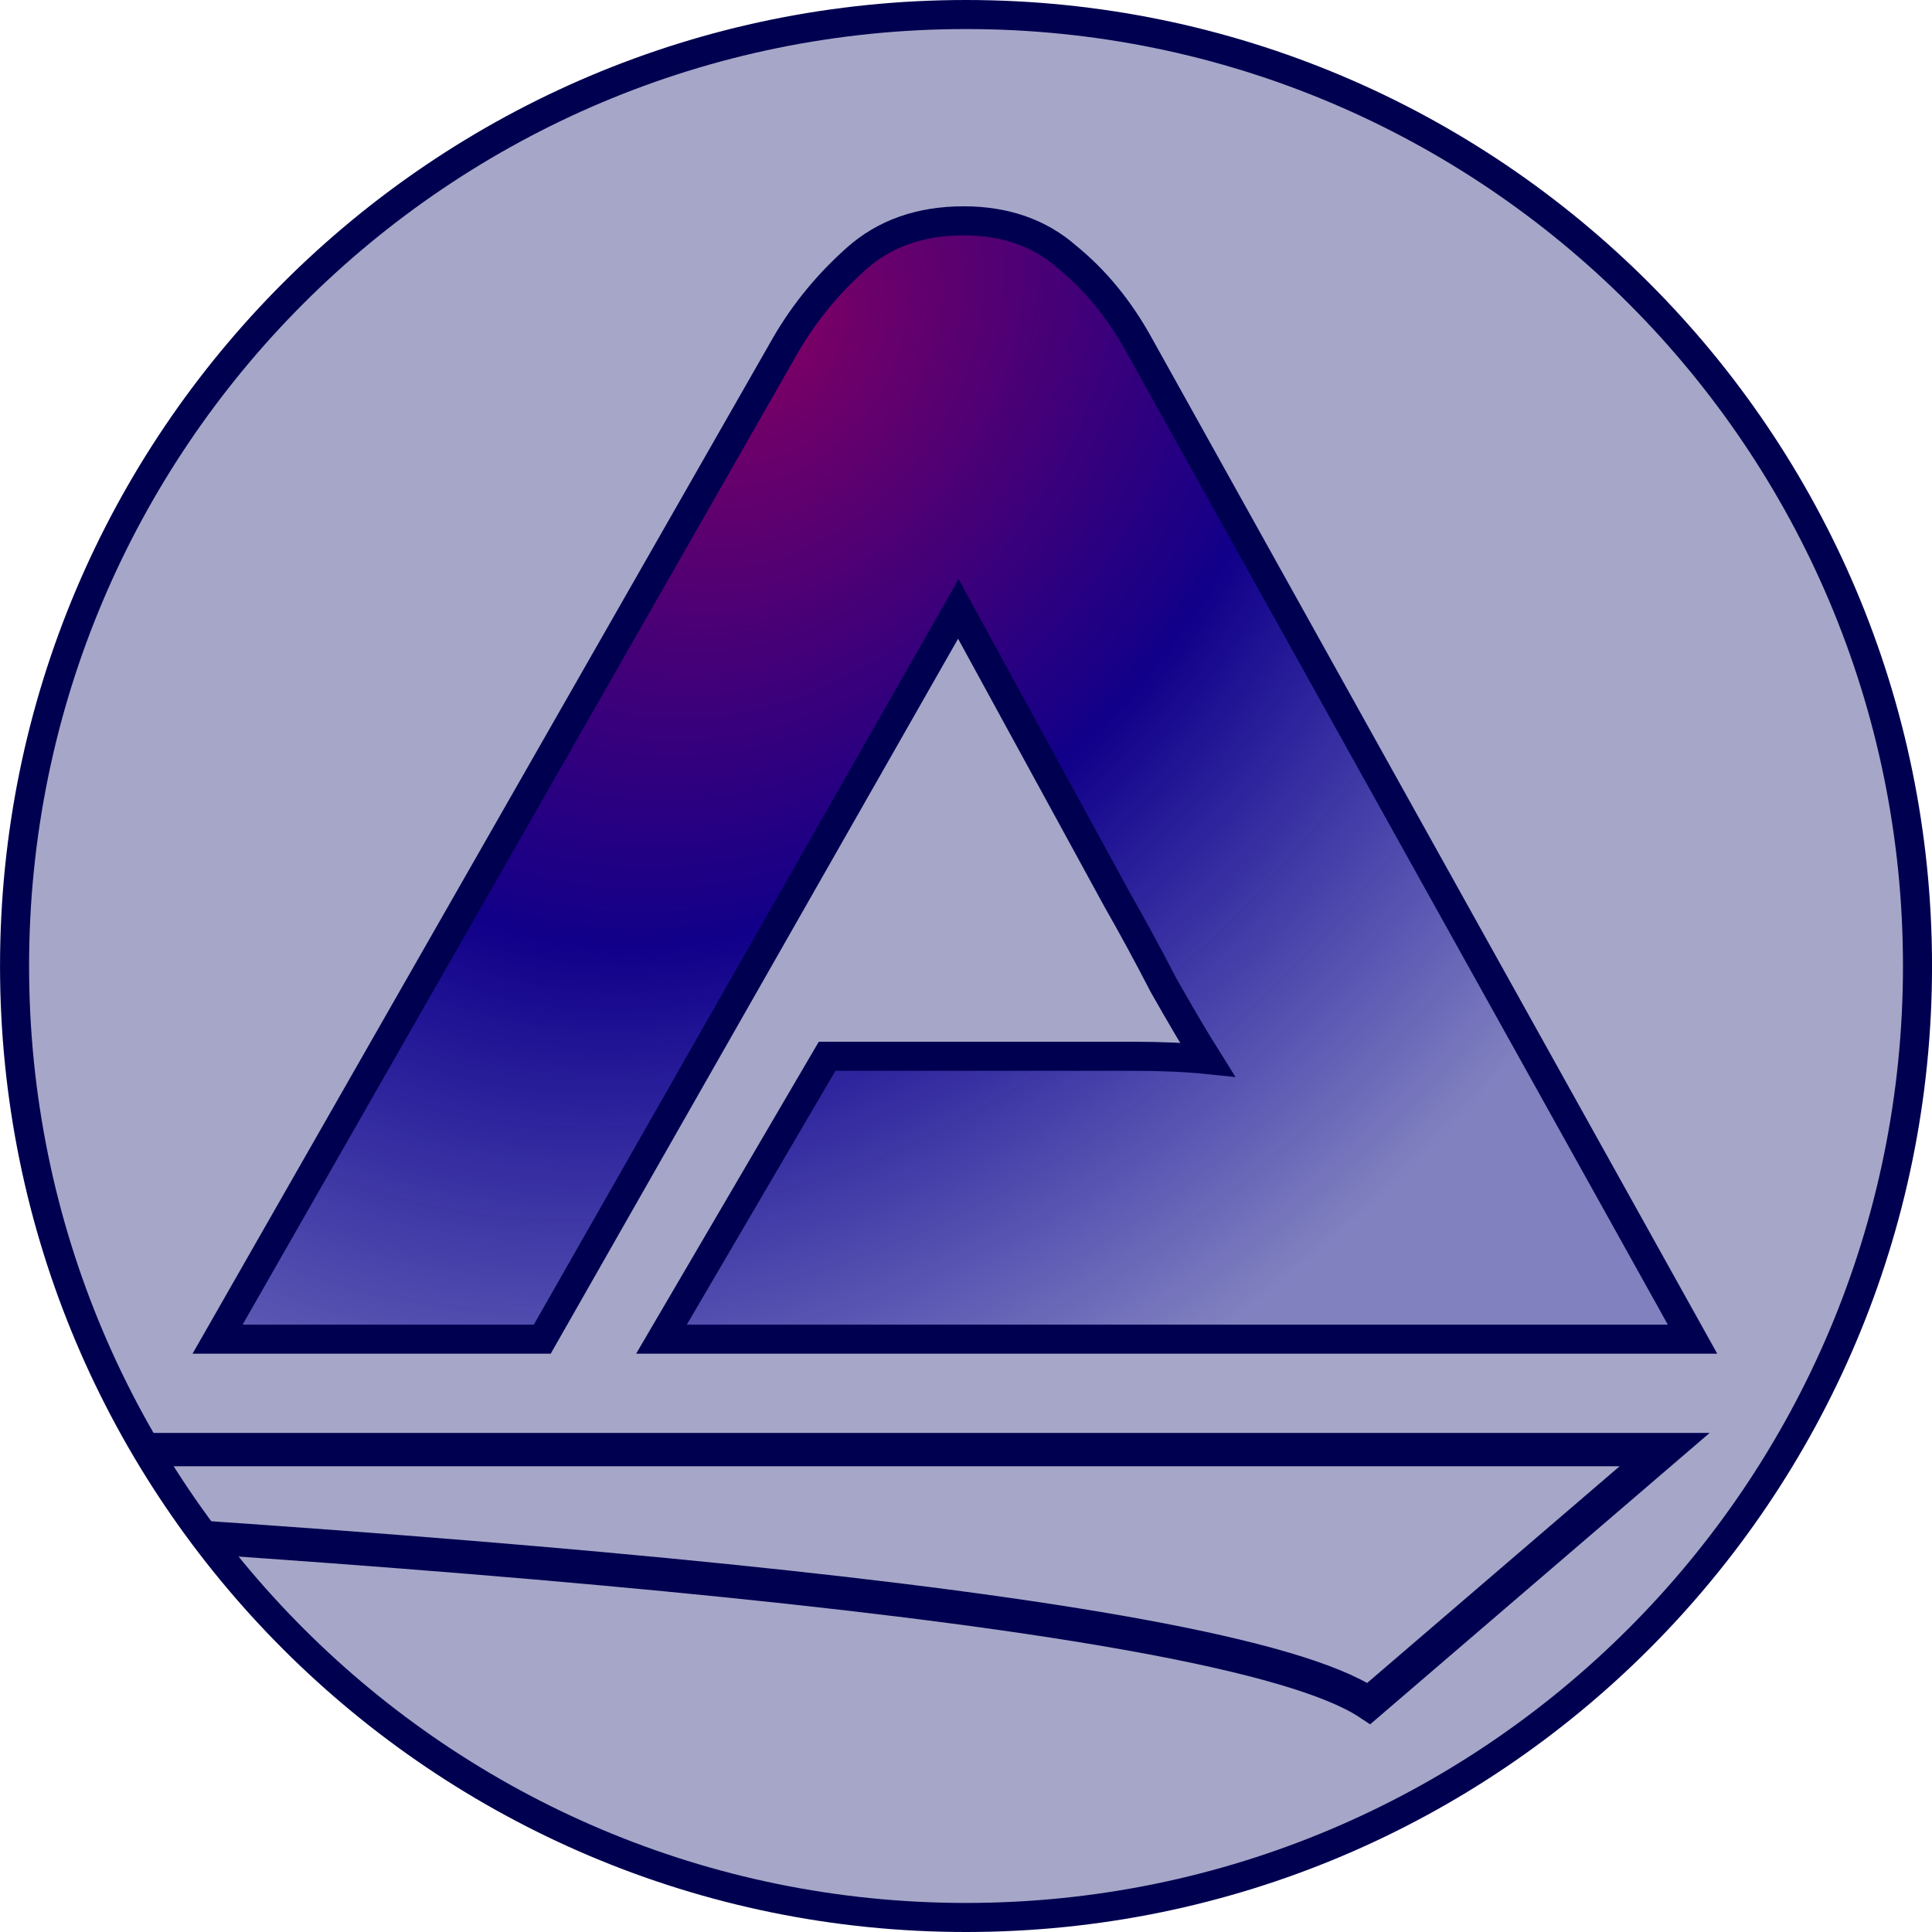
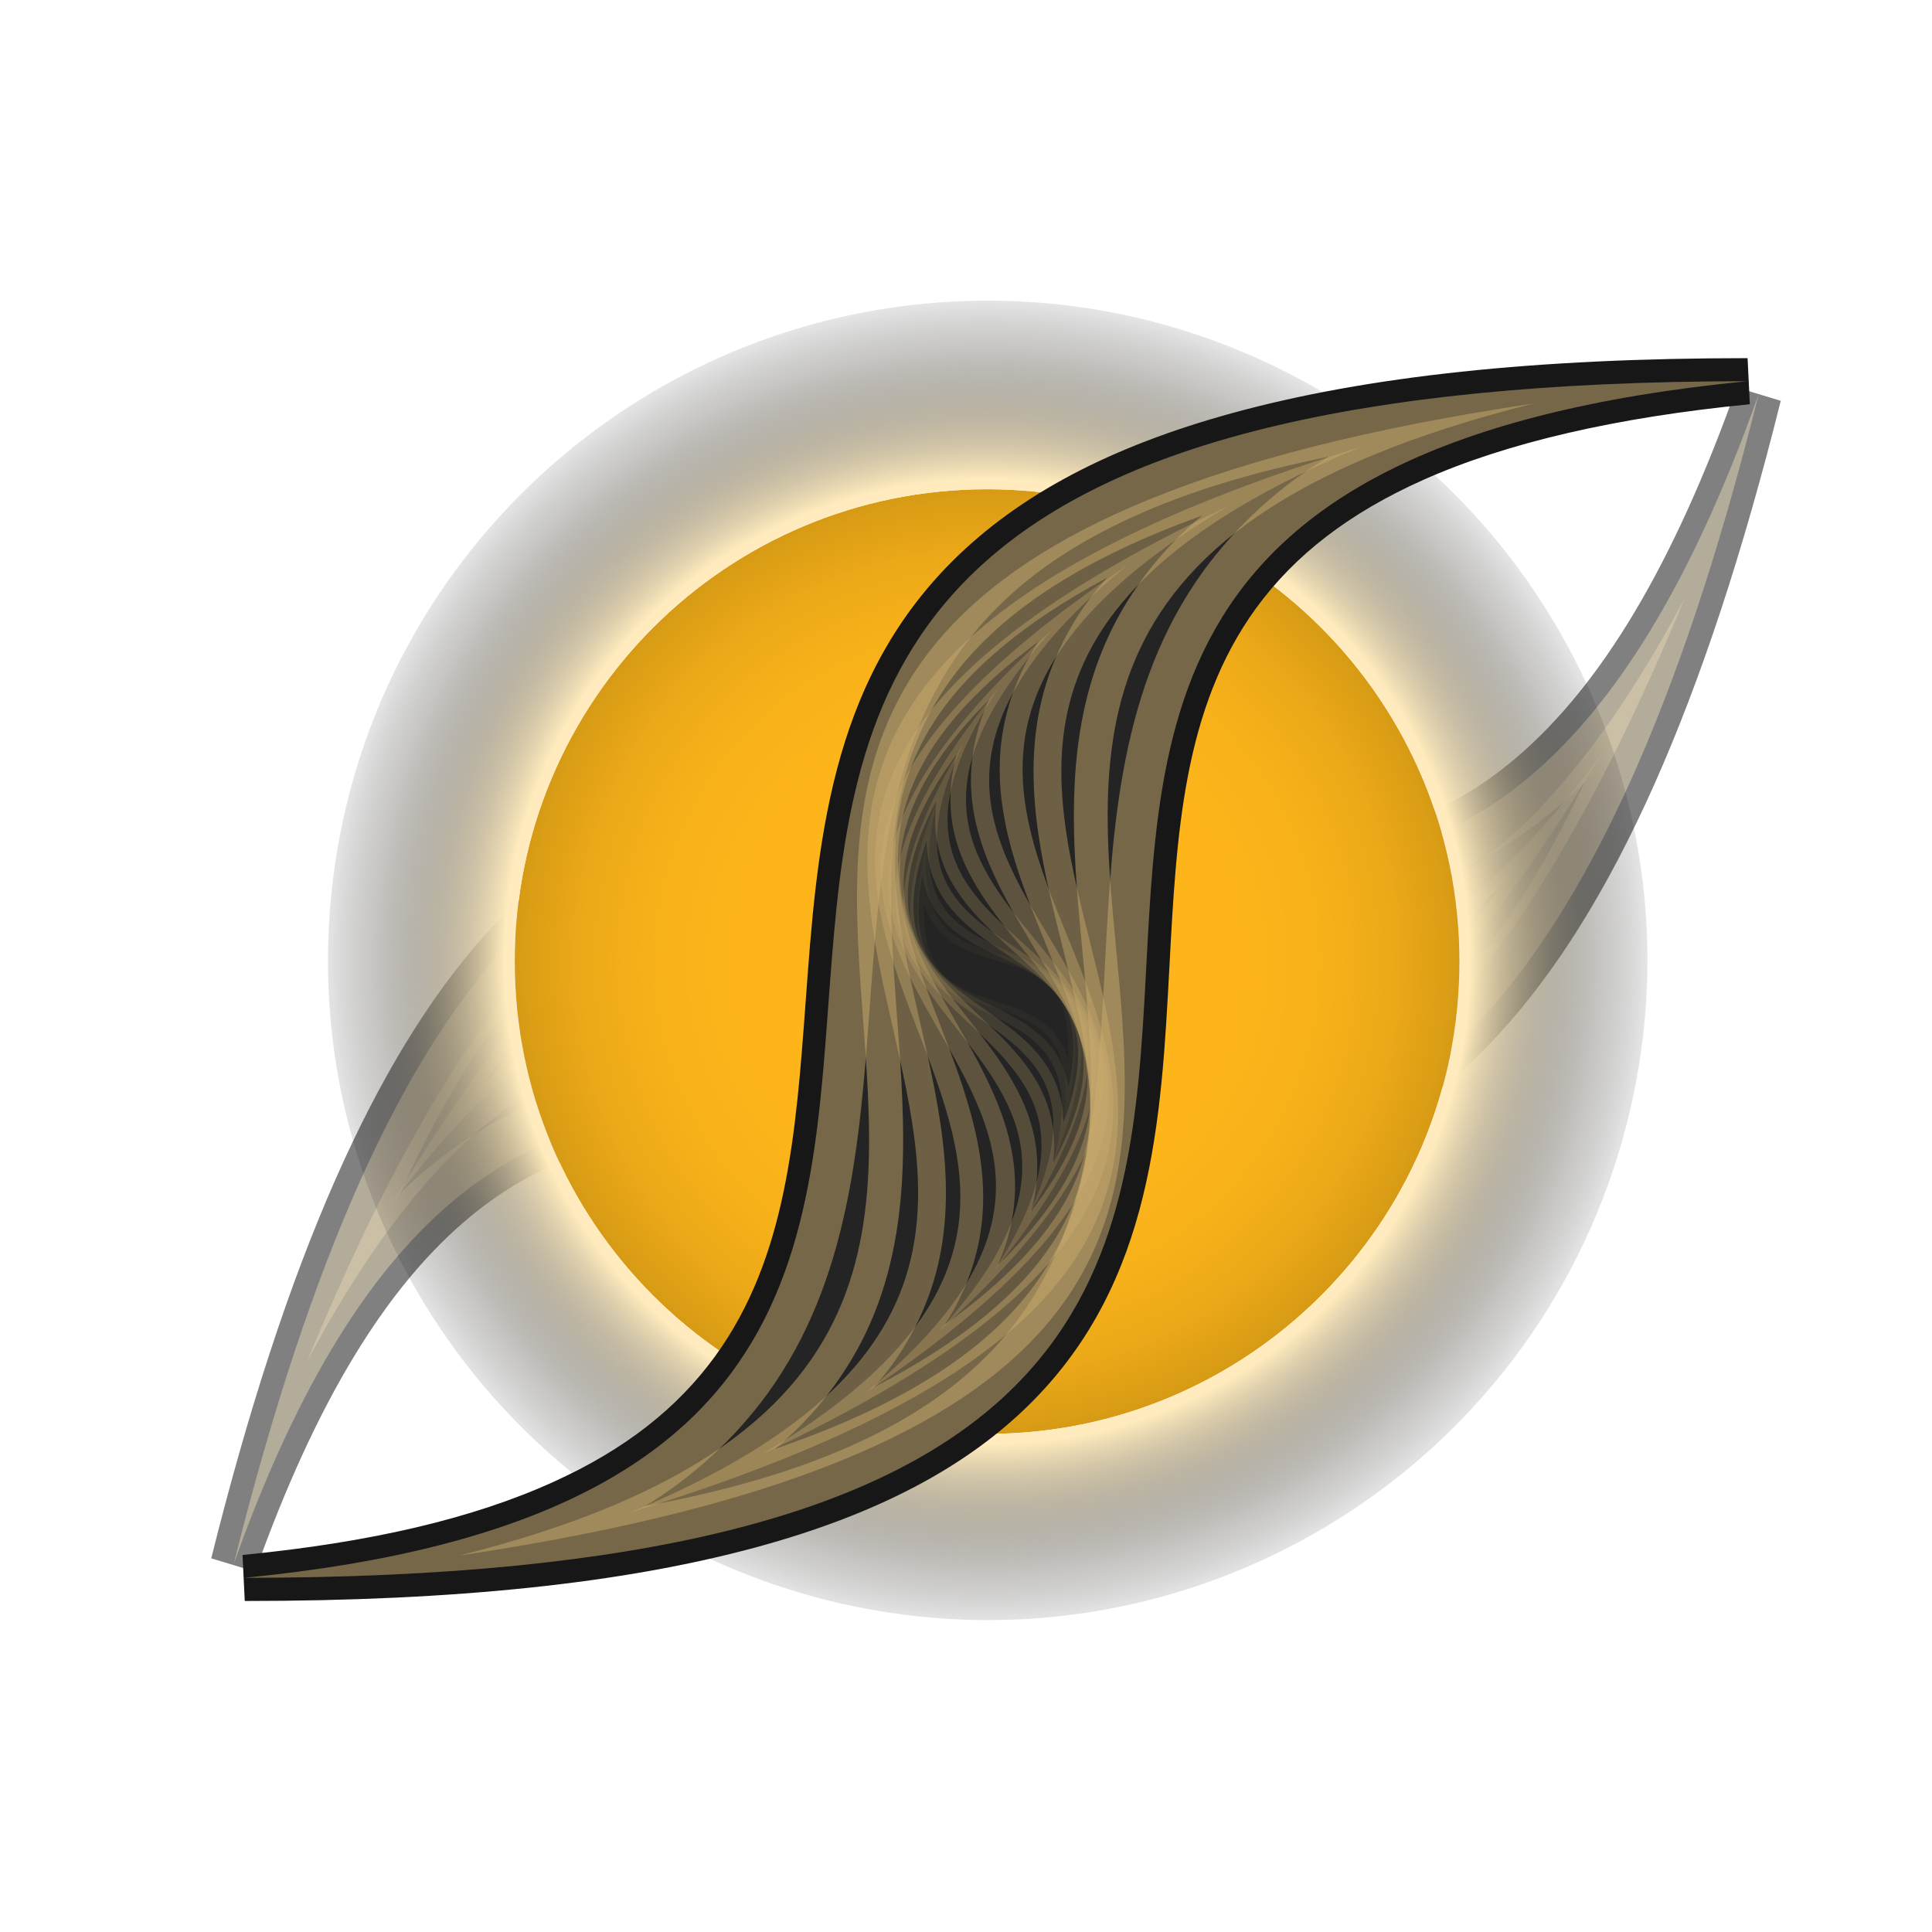
- <svg xmlns="http://www.w3.org/2000/svg" width="32.917mm" height="32.917mm" version="1.1" viewBox="0 0 32.917 32.917">
+ <svg xmlns="http://www.w3.org/2000/svg" viewBox="0 0 420 420">
  <defs>
-     <clipPath id="clipPath8779">
-       <circle cx="35.613" cy="21.955" r="16.211" fill="#a6a6c8" stroke="#000050" stroke-linecap="round" stroke-width=".495" />
-     </clipPath>
-     <radialGradient id="radialGradient9314" cx="32.231" cy="8.694" r="12.988" gradientTransform="matrix(-1.0259 1.4347 -1.1052 -.79036 74.907 -28.178)" gradientUnits="userSpaceOnUse">
-       <stop stop-color="#800063" offset="0" />
-       <stop stop-color="#110089" offset=".491" />
-       <stop stop-color="#0000a3" stop-opacity=".224" offset="1" />
+     <style>.cls-1{opacity:0.55;}.cls-2{fill:#242424;}.cls-3{fill:#171717;}.cls-4{opacity:0.49;}.cls-5{fill:#ccad6e;}.cls-6{opacity:0.44;}.cls-7{opacity:0.39;}.cls-8{opacity:0.34;}.cls-9{opacity:0.29;}.cls-10{opacity:0.24;}.cls-11{opacity:0.19;}.cls-12{opacity:0.09;}.cls-13{opacity:0.04;}.cls-14{fill:url(#radial-gradient);}.cls-15{fill:url(#radial-gradient-2);}</style>
+     <radialGradient id="radial-gradient" cx="214.59" cy="209.04" r="102.68" gradientUnits="userSpaceOnUse">
+       <stop offset="0" stop-color="#ffb61a" />
+       <stop offset="0.54" stop-color="#fdb51a" />
+       <stop offset="0.73" stop-color="#f6b019" />
+       <stop offset="0.87" stop-color="#eba818" />
+       <stop offset="0.98" stop-color="#da9d15" />
+       <stop offset="1" stop-color="#d69a15" />
+     </radialGradient>
+     <radialGradient id="radial-gradient-2" cx="214.59" cy="209.04" r="143.68" gradientUnits="userSpaceOnUse">
+       <stop offset="0.73" stop-color="#ffebbd" />
+       <stop offset="0.8" stop-color="#b4a685" stop-opacity="0.74" />
+       <stop offset="0.87" stop-color="#68604d" stop-opacity="0.47" />
+       <stop offset="0.93" stop-color="#302c23" stop-opacity="0.27" />
+       <stop offset="0.98" stop-color="#0d0c0a" stop-opacity="0.15" />
+       <stop offset="1" stop-opacity="0.1" />
    </radialGradient>
  </defs>
-   <g transform="translate(-19.154 -5.4965)">
-     <circle cx="35.613" cy="21.955" r="16.211" fill="#a6a6c8" stroke="#000050" stroke-linecap="round" stroke-width=".495" />
+   <g id="Layer_11" data-name="Layer 11" class="cls-1">
+     <path class="cls-2" d="M48.39,339.38c16-64.11,35.29-108.12,59-134.53,19.46-21.67,41.91-31.76,70.64-31.76,16.56,0,33.55,3.3,50,6.48,16.07,3.11,32.69,6.33,48.52,6.33,21.88,0,39.28-6.13,54.75-19.3,18.92-16.11,34.82-42.77,48.61-81.52l4.78,1.44c-16.27,65.29-36.18,110-60.84,136.74-20,21.71-43.3,31.82-73.22,31.82-16.11,0-32.58-2.84-48.51-5.59-15.47-2.67-31.47-5.43-46.65-5.43-22.06,0-39.44,5.84-54.71,18.4-18.75,15.41-34.31,41-47.59,78.36Z" />
+     <path class="cls-3" d="M382.27,85.92c-34.79,139.51-82,166.66-131.64,166.66-31.62,0-64.2-11-95.16-11-39.29,0-76,17.77-104.66,98.42C84.9,203.26,130.18,175.59,178,175.59c32.55,0,66.29,12.81,98.51,12.81,39.1,0,76-18.89,105.72-102.48m-4.71-1.68c-13.64,38.33-29.3,64.64-47.88,80.46-15,12.76-31.87,18.7-53.13,18.7-15.59,0-32.09-3.2-48.05-6.29-16.55-3.2-33.66-6.51-50.46-6.52-29.5,0-52.54,10.36-72.5,32.59-24,26.73-43.49,71.08-59.58,135.59l9.56,2.89C68.65,304.78,84,279.5,102.35,264.39c14.79-12.17,31.67-17.83,53.12-17.83,15,0,30.15,2.62,46.23,5.39s32.6,5.63,48.93,5.63c30.66,0,54.51-10.37,75.06-32.62,24.95-27,45.05-72.13,61.43-137.83l-9.56-2.89Z" />
+     <g class="cls-4">
+       <path class="cls-5" d="M344.43,170.16c-8.87,18.88-18.51,33.9-29,45.3-17.95,19.45-37.92,28.12-64.77,28.12-15.13,0-31.1-2.76-46.55-5.42-16-2.76-32.44-5.6-48.61-5.6-24.87,0-44.58,6.68-62,21q-3.3,2.71-6.48,5.8C116,195.17,148.6,184.59,178,184.59c15.45,0,31.16,3,47.79,6.27s33.79,6.54,50.72,6.54c24.43,0,44.78-7.21,62.2-22q2.89-2.46,5.68-5.2m37.84-84.24C352.52,169.51,315.65,188.4,276.55,188.4c-32.22,0-66-12.8-98.51-12.81-47.86,0-93.14,27.67-127.23,164.39,28.7-80.65,65.37-98.42,104.66-98.42,31,0,63.54,11,95.16,11,49.62,0,96.85-27.15,131.64-166.66Z" />
+     </g>
+     <g id="_82pct" data-name="82pct" class="cls-4">
+       <path class="cls-5" d="M177,184.39c16.36,0,32.55,5.72,49.71,11.77,17.39,6.13,35.38,12.48,53.9,12.48,16.29,0,31-4.89,44.78-14.94A161.84,161.84,0,0,1,303.15,221c-15.58,14.95-31.45,21.91-49.94,21.91-16.43,0-32.65-5.35-49.82-11s-34.91-11.52-53-11.52c-16.37,0-31,4.79-44.65,14.64,7.54-11.7,15.18-21.3,23-28.9,15.18-14.82,30.52-21.72,48.29-21.72M366.3,129.94c-29.75,55.81-57.95,71.32-85.65,71.32C246,201.26,212.16,177,177,177c-34.84,0-70.92,23.86-110.26,119,28.49-53.44,56.13-68.22,83.65-68.22,34,0,67.79,22.53,102.78,22.53,36,0,73.15-23.78,113.09-120.34Z" />
+     </g>
+     <g id="_82pct-2" data-name="82pct" class="cls-6">
+       <path class="cls-5" d="M180.23,184.37c16.16,0,31,7.87,46.64,16.21C243,209.14,259.63,218,278.37,218a61.78,61.78,0,0,0,28.79-7.3c-19.44,21.42-37.83,31.66-56.25,31.66-16.39,0-31.43-7.61-47.35-15.66-16.07-8.13-32.7-16.54-51.07-16.54a61.38,61.38,0,0,0-28.44,7.09c19.6-22.26,38-32.88,56.18-32.88M348.12,164c-27.13,36.48-49.52,48-69.75,48-34.61,0-63-33.63-98.13-33.63-26.19,0-56.14,18.62-95.27,83.64,25.84-34.77,47.58-45.75,67.52-45.75,34.15,0,63,32.2,98.42,32.2,26.93,0,57.61-18.67,97.21-84.46Z" />
+     </g>
+     <g id="_82pct-3" data-name="82pct" class="cls-7">
+       <path class="cls-5" d="M184.78,185.13c15.61,0,28.23,9.22,41.58,19,13.87,10.14,28.22,20.62,46.58,20.62a52.46,52.46,0,0,0,17.44-3.13,129.82,129.82,0,0,1-10.81,8.1c-11.7,7.77-22.36,11.55-32.61,11.55-15.91,0-28.85-9.06-42.55-18.65C190.46,212.84,176,202.74,158,202.74a51.68,51.68,0,0,0-17,3,129.87,129.87,0,0,1,12-9.16c11.49-7.71,21.91-11.45,31.85-11.45m0-5c-20.18,0-45.22,13.71-80.74,57.26,21.91-22.08,39.15-29.72,54-29.72,33.26,0,54.35,38.51,89,38.51,20.7,0,46.22-13.76,82.08-57.73-23.09,23.26-41,31.29-56.1,31.29-33.65,0-53.87-39.61-88.16-39.61Z" />
+     </g>
+     <g id="_82pct-4" data-name="82pct" class="cls-8">
+       <path class="cls-5" d="M189.15,182v4.07c15.41,0,25.62,10.17,36.44,20.94,11.34,11.28,23.06,23,41.29,23a45.36,45.36,0,0,0,8.39-.81c-12.21,7.31-22.89,10.91-32.25,10.91-15.76,0-26.33-10.1-37.52-20.79C194,208.29,182.15,197,164.27,197a45.23,45.23,0,0,0-8.07.75c12.6-7.79,23.51-11.63,33-11.63V182m0,0c-15.72,0-36.47,9.38-66.85,36.82,17.51-12.95,30.94-17.8,42-17.8,32.87,0,44.37,43.11,78.76,43.11,16.08,0,37.14-9.41,67.74-37-18.51,13.7-32.52,18.81-43.88,18.81-33.28,0-43.74-43.88-77.73-43.89Z" />
+     </g>
+     <g id="_82pct-5" data-name="82pct" class="cls-9">
+       <path class="cls-5" d="M192.93,184.24v3.34c15.46,0,23.32,10.5,31.65,21.62,8.8,11.74,17.89,23.88,36.1,23.88l1.62,0c-8.62,3.6-16.16,5.37-22.72,5.37-15.83,0-24.05-10.52-32.75-21.65-9-11.48-18.26-23.36-36.06-23.36l-1.42,0c9-3.92,16.84-5.85,23.57-5.85v-3.34m0,0c-12.36,0-29.15,6-53.55,22.33,13.07-7,23.2-9.82,31.39-9.82,32.77,0,34.34,45,68.81,45,12.6,0,29.58-6,54.1-22.42-13.87,7.44-24.51,10.41-33,10.41-33.27,0-33.69-45.5-67.75-45.51Z" />
+     </g>
+     <g id="_82pct-6" data-name="82pct" class="cls-10">
+       <path class="cls-5" d="M195.55,186.38v2.74c16.34,0,22,10.6,28,21.82,5.6,10.47,11.88,22.23,27.62,24a58,58,0,0,1-13.9,1.91c-16.71,0-22.7-10.69-29-22-5.75-10.25-12.2-21.76-27.49-23.58a59.13,59.13,0,0,1,14.82-2.17v-2.74m0,0c-9.62,0-22.6,3.34-40.74,11.83,8.76-3.1,15.82-4.43,21.62-4.43,34.14,0,24.72,45.82,60.83,45.82,9.77,0,22.85-3.34,41-11.85-9.33,3.3-16.8,4.71-22.87,4.71-34.79,0-24.15-46.08-59.87-46.08Z" />
+     </g>
+     <g id="_82pct-7" data-name="82pct" class="cls-11">
+       <path class="cls-5" d="M196.76,190.8c18,0,21.56,9.9,25.71,21.36,3.33,9.2,7,19.41,19.58,22.71a57.09,57.09,0,0,1-5.8.31c-18.34,0-22.39-10.5-26.68-21.63-3.48-9-7.35-19.06-19.54-22.33a58.64,58.64,0,0,1,6.73-.42m0-2.24c-7.19,0-16.46,1.55-28.58,5.22a66,66,0,0,1,12.74-1.42c36.74,0,16.18,45.07,55.33,45.07,7.26,0,16.57-1.55,28.69-5.23a69.72,69.72,0,0,1-13.58,1.52c-37.66,0-15.8-45.16-54.6-45.16Z" />
+     </g>
+     <g id="_82pct-8" data-name="82pct" class="cls-12">
+       <path class="cls-5" d="M197.74,192c19.73.74,21.58,10.19,23.72,21.05,1.55,7.94,3.26,16.63,13.06,20.87-19.27-1-21.42-10.92-23.69-21.35-1.7-7.82-3.57-16.4-13.09-20.57m-2.56-1.88a110.19,110.19,0,0,0-15.42,1.23c1.07-.05,2.1-.07,3.08-.07,43.75,0,8.07,44.57,55.13,44.57a110.57,110.57,0,0,0,15.38-1.22c-1.15.05-2.26.07-3.32.07-45.29,0-8-44.58-54.85-44.58Z" />
+     </g>
+     <g id="_82pct-9" data-name="82pct" class="cls-13">
+       <path class="cls-5" d="M203.75,193.75c5.78,1.07,9.91,2.9,12.49,5.51,3.76,3.8,4,8.94,4.29,14.37.32,6.65.68,13.91,8.19,18.5C213.15,229,212.57,220.7,212,212c-.46-6.56-1-13.72-8.21-18.23m-14.49-2.65c43.16,4.38-4.36,43.59,54.6,43.8-44.9-4.56,4.58-43.59-54.6-43.8Z" />
+     </g>
  </g>
-   <g transform="translate(-19.154 -5.4965)" stroke="#000050">
-     <path d="m22.86 28.313m7.564 0 2.822-4.82h3.793q0.677 0 1.4 0 0.745 0 1.287 0.056-0.316-0.504-0.745-1.261-0.406-0.785-0.79-1.457l-2.709-4.96-7.089 12.442h-5.532l9.686-16.953q0.474-0.813 1.197-1.457 0.722-0.644 1.829-0.644 1.061 0 1.761 0.616 0.722 0.588 1.219 1.485l9.438 16.953z" fill="url(#radialGradient9314)" stroke-width=".495" />
-     <path d="m-13.905 30.194h61.421l-5.04 4.326c-5.047-3.354-56.381-4.326-56.381-4.326z" clip-path="url(#clipPath8779)" fill="none" stroke-linecap="round" stroke-miterlimit="4.5" stroke-width=".568" />
+   <g id="Layer_6" data-name="Layer 6">
+     <circle class="cls-14" cx="214.59" cy="209.04" r="102.68" />
+     <path class="cls-15" d="M214.59,106.36A102.68,102.68,0,1,1,111.91,209,102.68,102.68,0,0,1,214.59,106.36m0-41a143.41,143.41,0,1,0,55.94,11.31,142.7,142.7,0,0,0-55.94-11.31Z" />
+   </g>
+   <g id="Layer_10" data-name="Layer 10">
+     <path class="cls-2" d="M53,340.53C169.43,329.14,173.4,275.21,177.6,218.1c2.47-33.56,5-68.26,31.29-94.4,14.11-14,33.65-24.35,59.73-31.49,29.06-8,65.46-11.83,111.27-11.83l.25,5C257.69,97.34,254.78,152,251.71,209.88c-3.54,66.69-7.2,135.64-198.52,135.64Z" />
+     <path class="cls-3" d="M379.89,82.88C111.91,109.09,406.31,343,53.19,343c257.63-25.2-25-260.14,326.7-260.14m0-5c-46,0-82.65,3.9-111.93,11.92-26.51,7.26-46.4,17.77-60.83,32.13-26.93,26.79-29.52,62-32,96-2.1,28.5-4.08,55.42-19.63,76.87-8.28,11.43-19.76,20.37-35.09,27.33-17.59,8-39.73,13.19-67.69,15.93l.49,10c45.84,0,82.2-3.82,111.15-11.67,26.26-7.13,45.87-17.45,59.94-31.57,26.3-26.39,28.14-61.15,29.93-94.76,1.53-28.8,3-56,18.81-77.8,8.47-11.64,20.36-20.77,36.36-27.91,18.11-8.08,42-13.62,71-16.45l-.49-10Z" />
+     <g class="cls-4">
+       <path class="cls-5" d="M288.83,99.3A93.13,93.13,0,0,0,261.7,124c-18.28,25.15-19.9,55.72-21.47,85.28-1.72,32.42-3.35,63-25.87,85.62-15.4,15.45-39.91,26.24-74.15,32.52A92.2,92.2,0,0,0,166.82,303c17.88-24.66,20.1-54.86,22.25-84.05,2.42-32.91,4.71-64,27.93-87.1,15.32-15.25,39.08-26,71.83-32.55m91.06-16.42C28.17,82.88,310.82,317.82,53.19,343c353.12,0,58.72-233.93,326.7-260.14Z" />
+     </g>
+     <g id="_82pct-10" data-name="82pct" class="cls-4">
+       <path class="cls-5" d="M261.45,112a76.31,76.31,0,0,0-19,23.31c-11.79,22.6-9.41,47.59-7.11,71.76,2.52,26.49,4.89,51.52-10.64,72.56-10.62,14.4-29.2,26.11-56.21,35.34a75.69,75.69,0,0,0,18.63-23c11.52-22.16,9.68-46.92,7.89-70.86-2-27-3.9-52.46,12.14-74,10.58-14.22,28.55-25.85,54.33-35.08m71.87-24.31C48.05,130.21,305.67,286.62,99.76,338.18c286.4-42.65,19.38-196.83,233.56-250.45Z" />
+     </g>
+     <g id="_82pct-11" data-name="82pct" class="cls-6">
+       <path class="cls-5" d="M240.62,125.64A62.63,62.63,0,0,0,228,146.86c-6.79,19.77-1.81,39.74,3,59.06,5.28,21.18,10.27,41.18.25,60.14-6.86,13-20.49,24.73-41.26,35.52a61.93,61.93,0,0,0,12.29-20.94c6.64-19.38,2.11-39.23-2.26-58.42-4.93-21.63-9.58-42.06.79-61.5,6.85-12.82,20-24.45,39.77-35.08m55.3-28.5c-226.11,69.31,1.9,164.65-158.76,231.62,227-69.59-8.35-162,158.76-231.62Z" />
+     </g>
+     <g id="_82pct-12" data-name="82pct" class="cls-7">
+       <path class="cls-5" d="M225.85,139.34A51.66,51.66,0,0,0,218.19,158c-3.22,16.84,3.15,32.47,9.3,47.59,6.75,16.57,13.13,32.23,7.2,48.78-4.05,11.31-13.72,22.43-29.28,33.58a51.43,51.43,0,0,0,7.46-18.37c3.13-16.5-2.84-32.09-8.63-47.16-6.51-17-12.67-33-6.51-50,4.06-11.18,13.35-22.13,28.12-33m41.65-29.63C92,192.28,288.2,243.14,165.58,316.19,341.75,233.29,140,185.7,267.5,109.71Z" />
+     </g>
+     <g id="_82pct-13" data-name="82pct" class="cls-8">
+       <path class="cls-5" d="M215,152.13a42.45,42.45,0,0,0-3.9,16.05c-.52,14,6.58,25.93,13.45,37.42,7.53,12.59,14.64,24.49,11.89,38.65-1.88,9.66-8.34,19.88-19.57,30.85a41.79,41.79,0,0,0,3.77-15.82c.49-13.76-6.29-25.65-12.85-37.15-7.39-13-14.37-25.2-11.48-39.73,1.9-9.57,8.07-19.6,18.69-30.27M245,122.94c-132,88.71,33.34,105.59-57,180,132.5-89.06-37-102.6,57-180Z" />
+     </g>
+     <g id="_82pct-14" data-name="82pct" class="cls-9">
+       <path class="cls-5" d="M208.05,163.79a34.66,34.66,0,0,0-1.26,13.48c1.24,11.46,8.41,20.26,15.34,28.77,7.6,9.33,14.78,18.15,14.22,30-.38,8.06-4.41,17.12-12.23,27.35a34.46,34.46,0,0,0,1.19-13.28c-1.23-11.23-8.14-20.08-14.82-28.63-7.53-9.64-14.64-18.75-14-30.88.41-8,4.23-16.85,11.58-26.77m21-27.24c-96.6,87.59,39.54,81.72-24.94,152.81,97-88-42.13-78.88,24.94-152.81Z" />
+     </g>
+     <g id="_82pct-15" data-name="82pct" class="cls-10">
+       <path class="cls-5" d="M203.61,174c-2.13,15.76,7.64,24.59,16.58,32.67,7.32,6.62,14.23,12.87,15.25,22.51.69,6.58-1.45,14.42-6.51,23.69a28.34,28.34,0,0,0-.69-10.92c-2.39-8.94-9.09-15.25-15.57-21.35-7.31-6.88-14.2-13.37-15.21-23.28-.66-6.57,1.36-14.29,6.15-23.32m13.51-24.51c-67.4,83,42.21,61.32-1.21,127,67.67-83.34-44-58.68,1.21-127Z" />
+     </g>
+     <g id="_82pct-16" data-name="82pct" class="cls-11">
+       <path class="cls-5" d="M201.47,182.81c.12,13,9.08,19.07,17.28,24.58,6.71,4.51,13.05,8.78,15,16.49,1.34,5.29.5,12-2.58,20.14-.17-12.69-8.91-18.83-16.91-24.45-6.73-4.73-13.09-9.19-15.06-17.12-1.31-5.25-.57-11.75,2.26-19.64m8.1-21.47c-45,75.25,41.43,44.83,13.87,103.18C268.61,189,180.9,222,209.57,161.34Z" />
+     </g>
+     <g id="_82pct-17" data-name="82pct" class="cls-12">
+       <path class="cls-5" d="M200.53,190.36c1.72,10.59,9.74,14.35,17.09,17.79,6,2.82,11.68,5.48,14.23,11.48,1.76,4.12,1.91,9.63.45,16.65-1.73-10.27-9.59-14.14-16.77-17.69-9.57-4.72-18.71-9.23-15-28.23M204.4,172c-27,66.63,39.21,31.13,24.2,81.87,27.11-66.9-39.81-29.09-24.2-81.87Z" />
+     </g>
+     <g id="_82pct-18" data-name="82pct" class="cls-13">
+       <path class="cls-5" d="M200.88,196.5c2.64,8.39,9.6,10.49,16,12.42,5.2,1.58,10.12,3.06,12.9,7.63,1.91,3.14,2.68,7.59,2.33,13.46-2.62-8.12-9.45-10.34-15.7-12.37-8.32-2.71-16.27-5.29-15.5-21.14m1-15.37c-14,57.26,35.49,20.64,29.29,63.58,14.12-57.48-35.73-18.9-29.29-63.58Z" />
+     </g>
  </g>
</svg>
